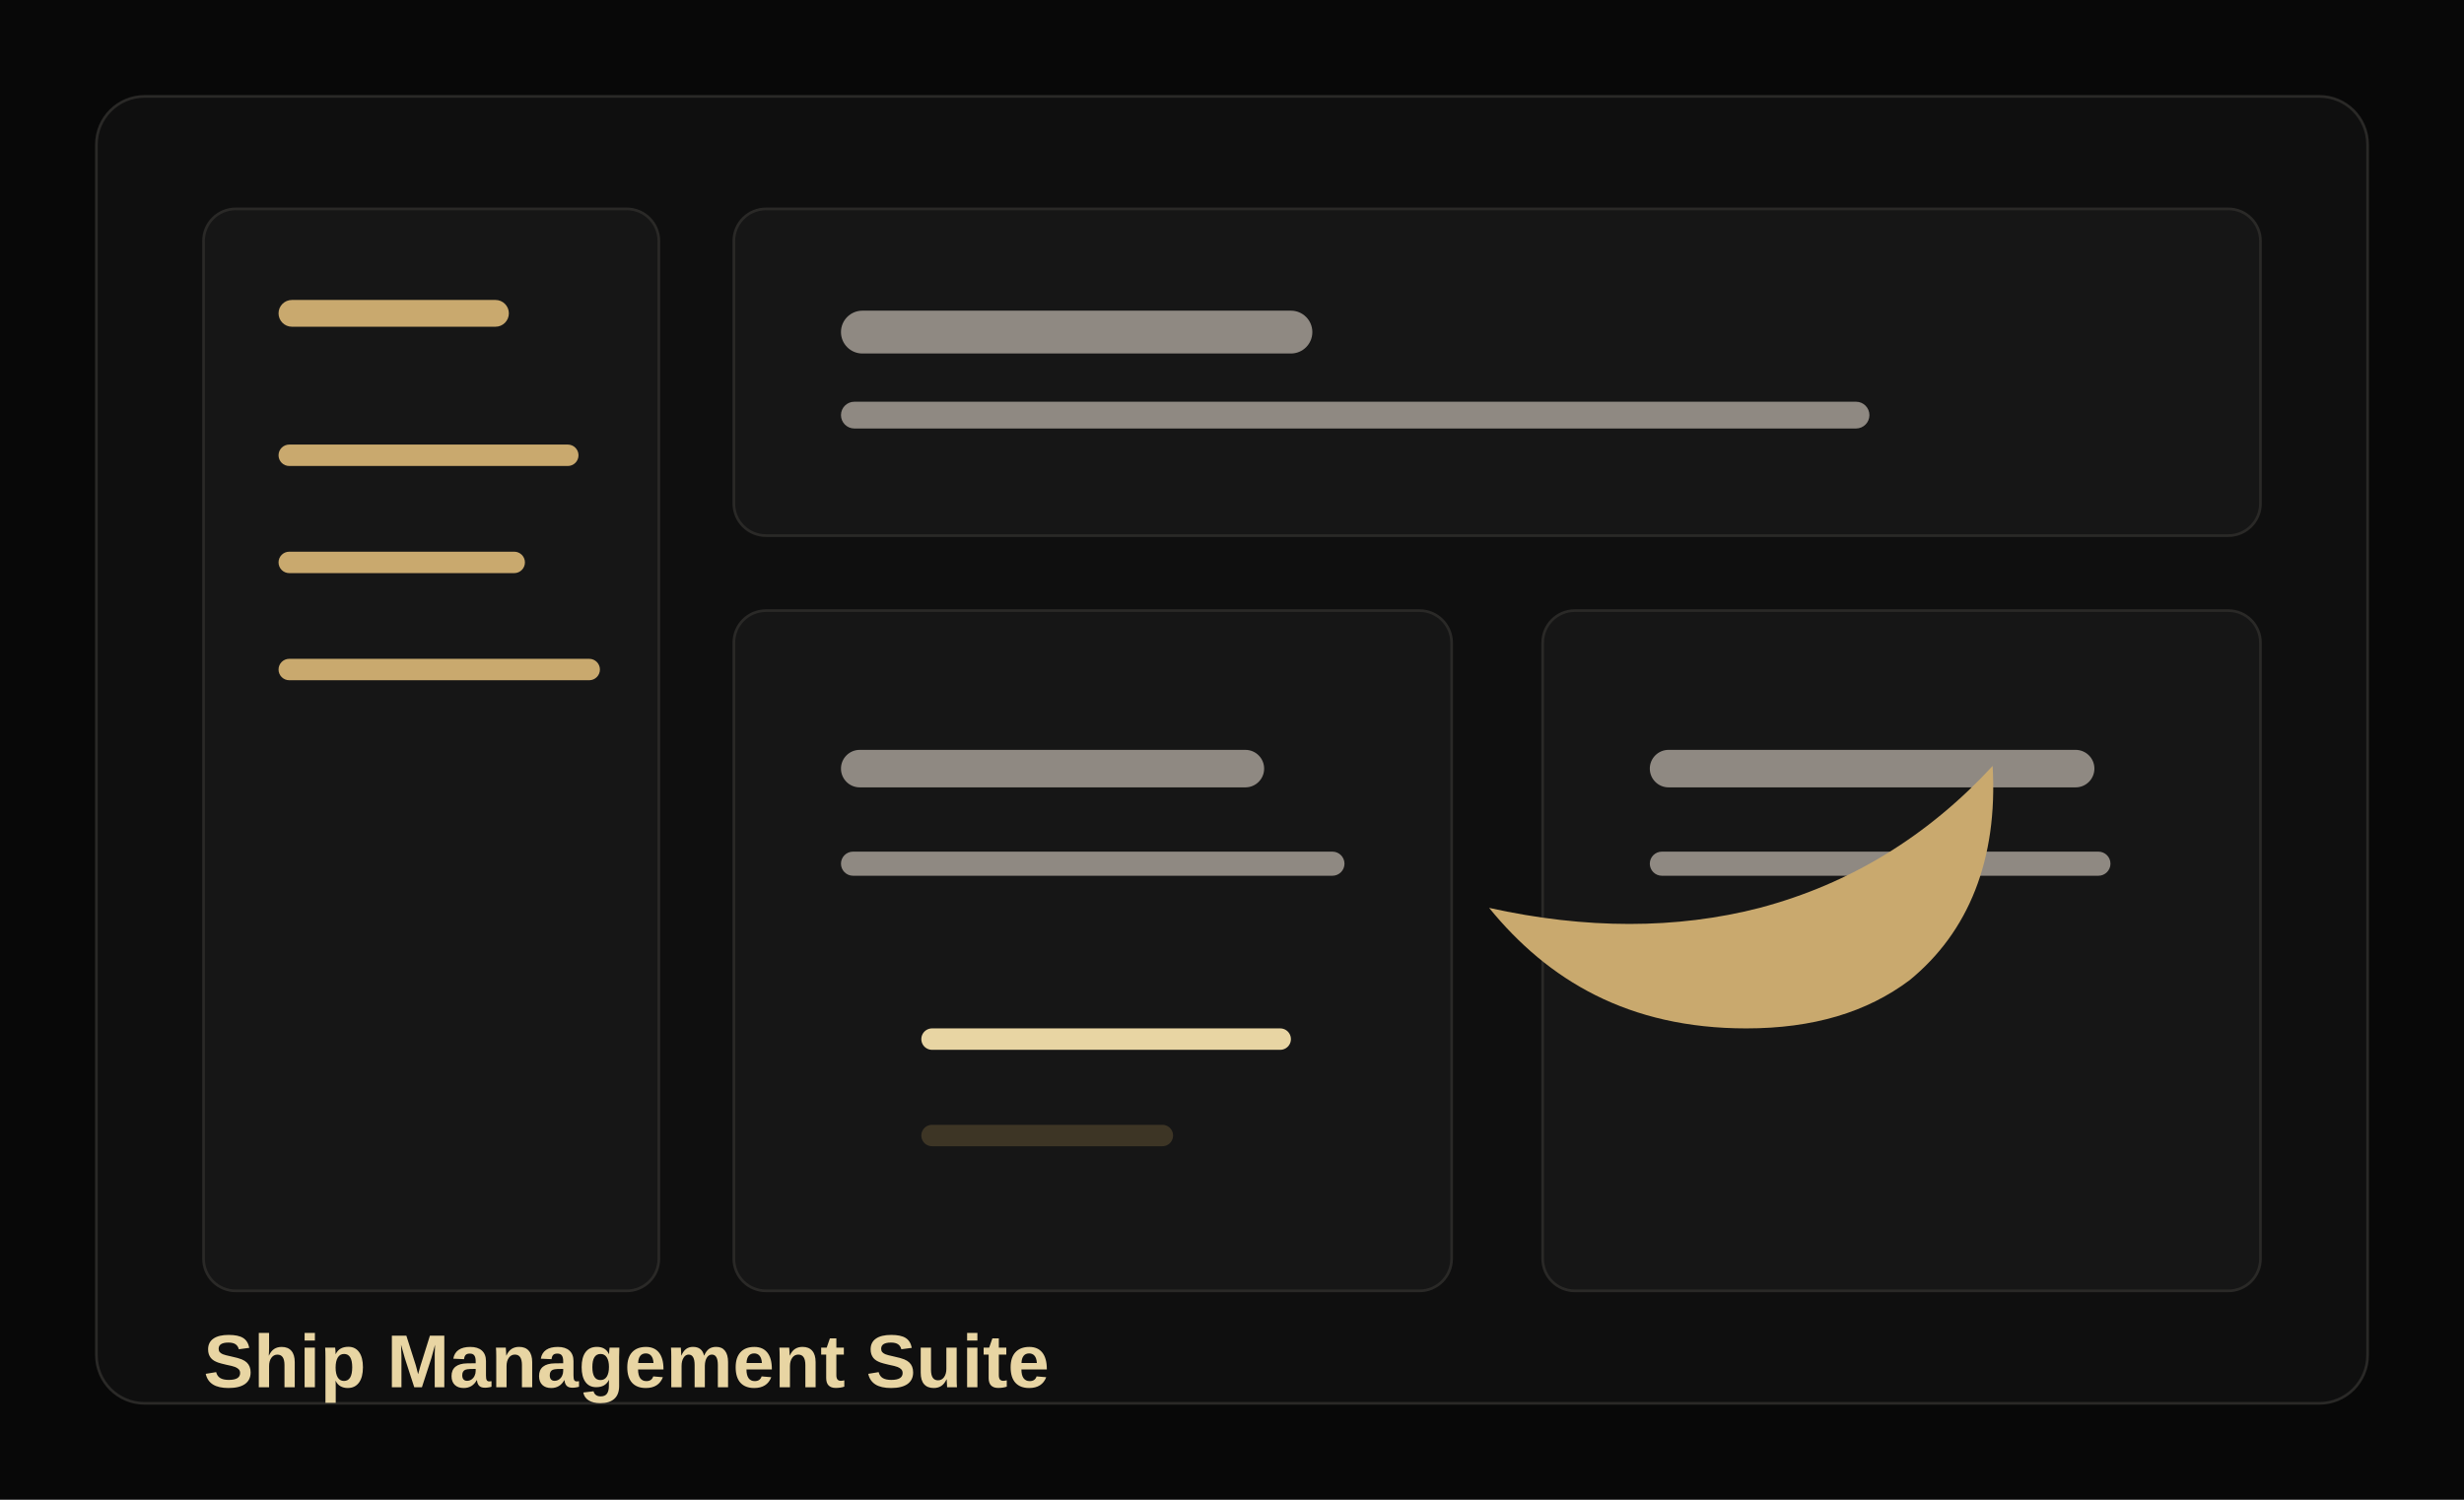
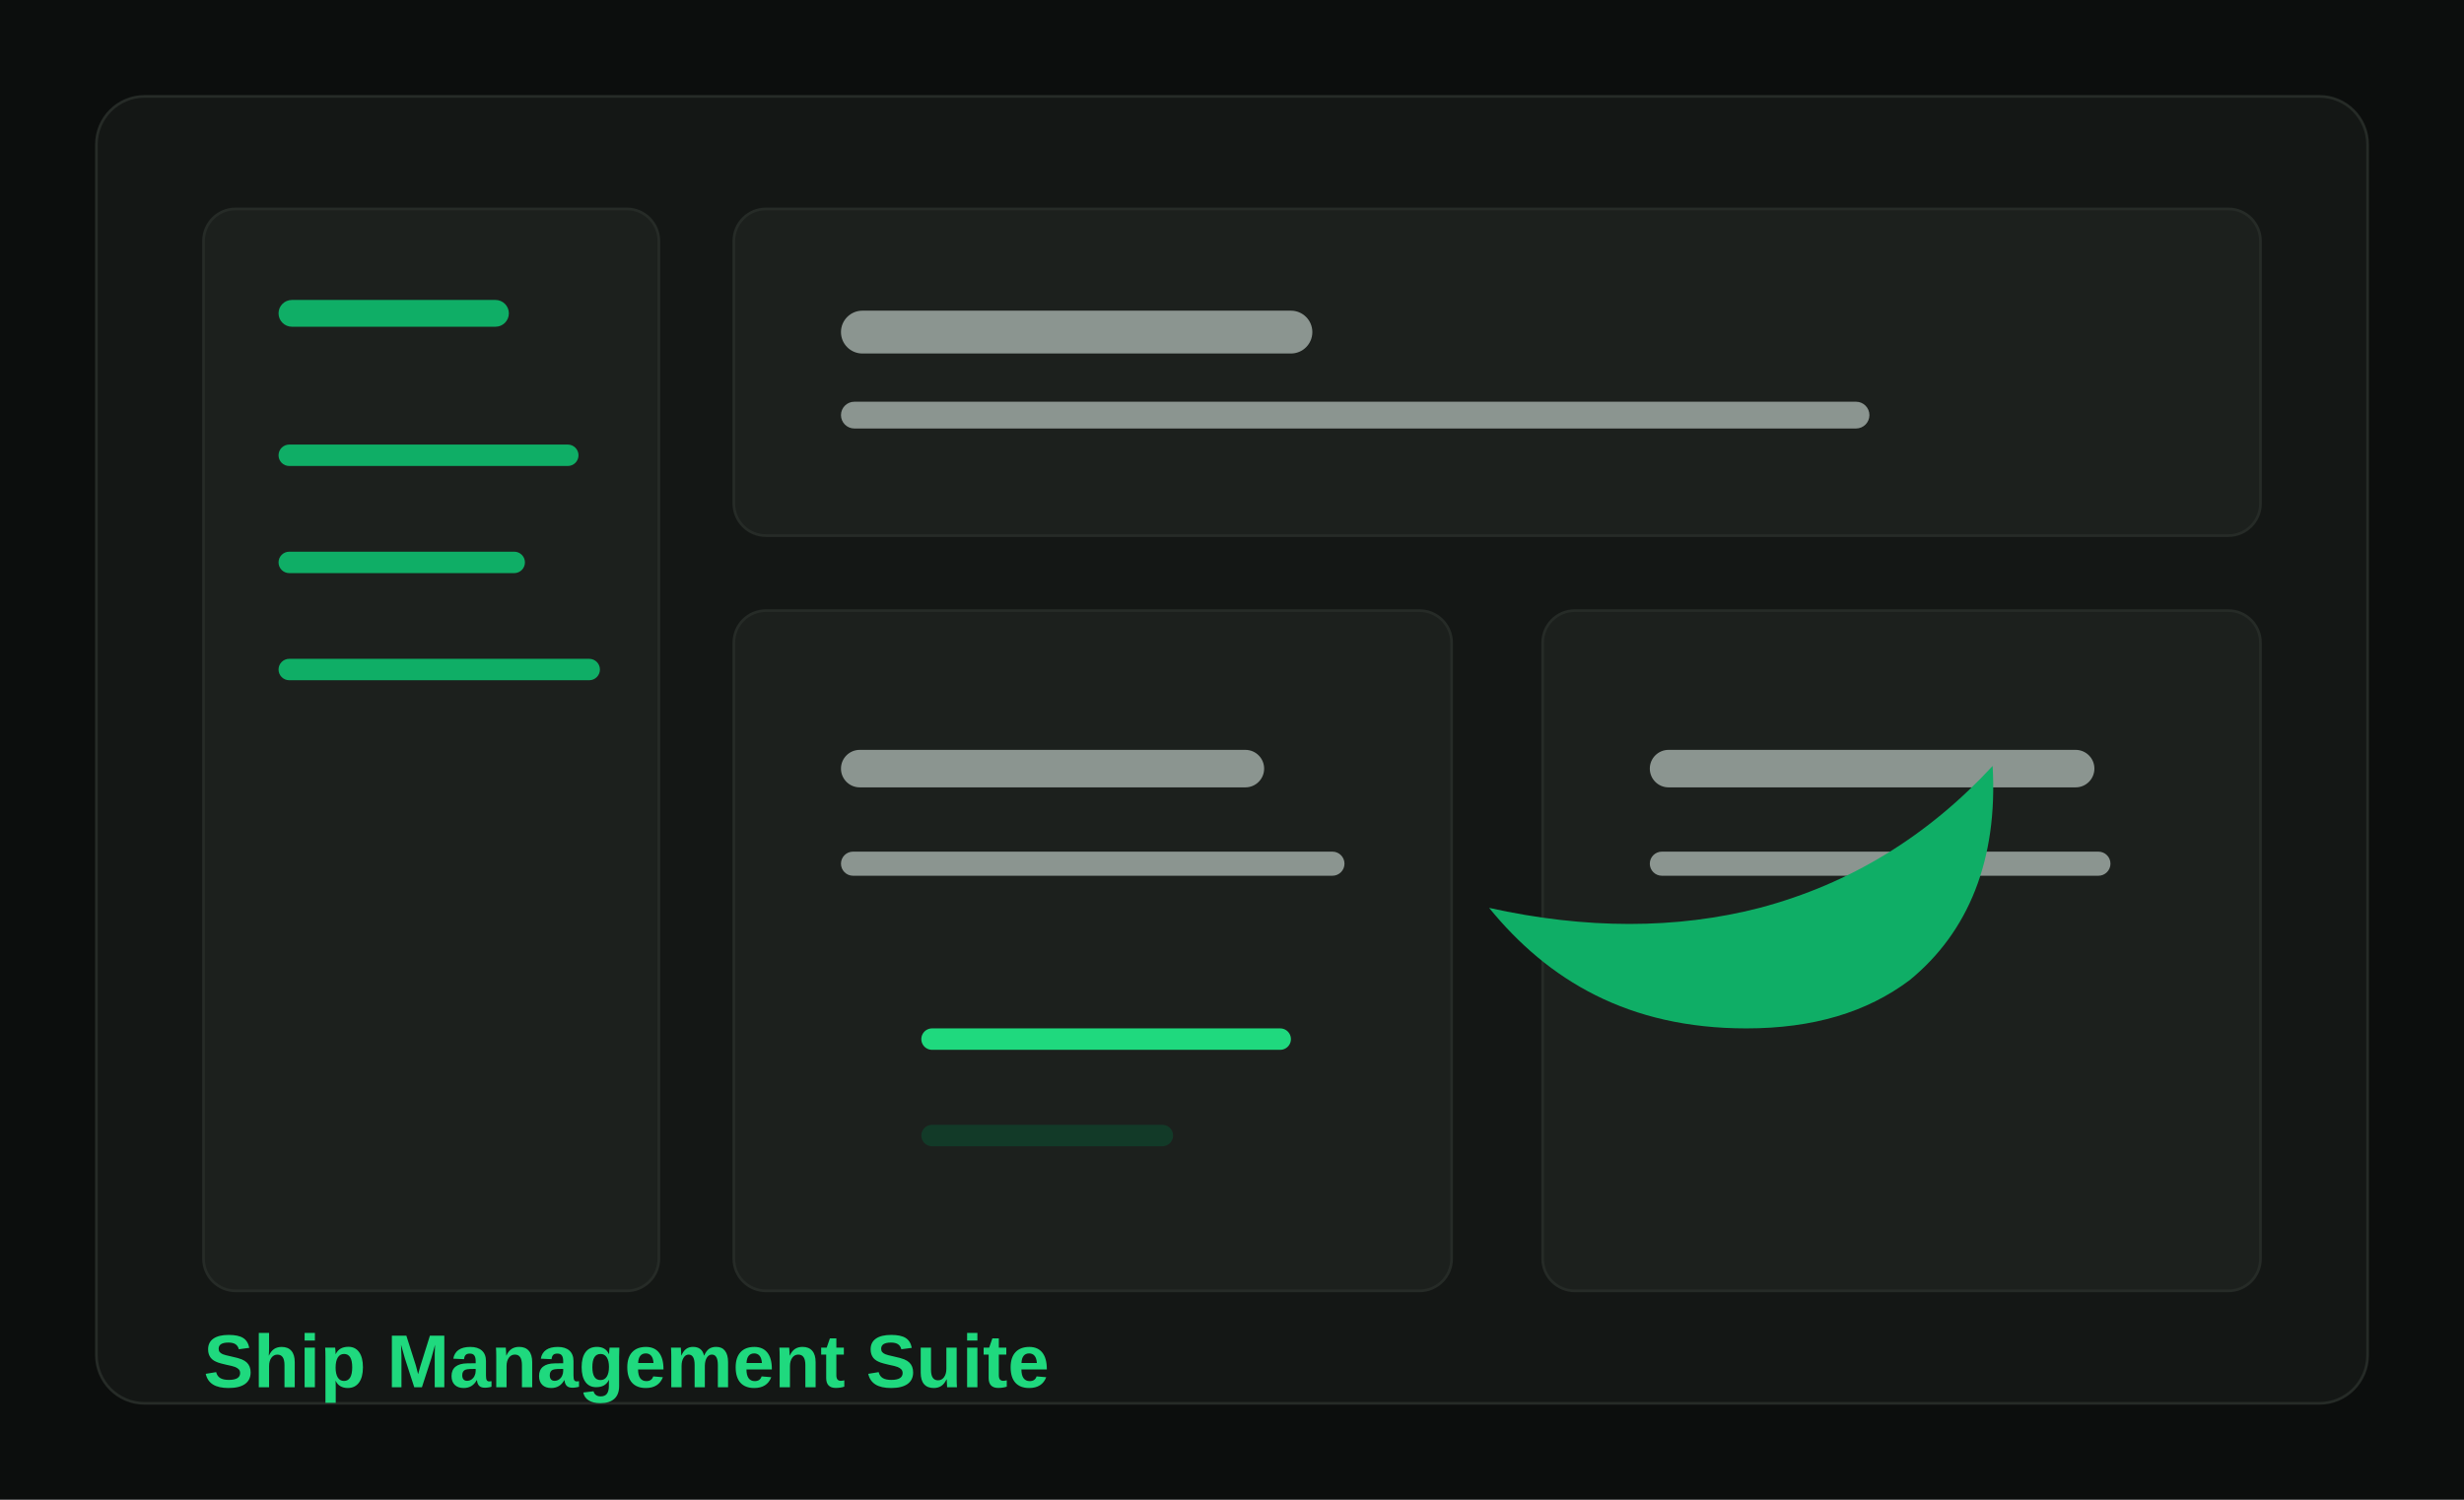
<svg xmlns="http://www.w3.org/2000/svg" width="920" height="560" viewBox="0 0 920 560" fill="none">
-   <rect width="920" height="560" fill="#080808" />
-   <rect x="36" y="36" width="848" height="488" rx="18" fill="#0F0F0F" stroke="#2A2927" />
-   <rect x="76" y="78" width="170" height="404" rx="12" fill="#161616" stroke="#2A2927" />
-   <rect x="274" y="78" width="570" height="122" rx="12" fill="#161616" stroke="#2A2927" />
-   <rect x="274" y="228" width="268" height="254" rx="12" fill="#161616" stroke="#2A2927" />
-   <rect x="576" y="228" width="268" height="254" rx="12" fill="#161616" stroke="#2A2927" />
-   <g fill="#C9A96E">
+   <rect width="920" height="560" fill="#0c0e0d" />
+   <rect x="36" y="36" width="848" height="488" rx="18" fill="#141715" stroke="#262b27" />
+   <rect x="76" y="78" width="170" height="404" rx="12" fill="#1c201d" stroke="#262b27" />
+   <rect x="274" y="78" width="570" height="122" rx="12" fill="#1c201d" stroke="#262b27" />
+   <rect x="274" y="228" width="268" height="254" rx="12" fill="#1c201d" stroke="#262b27" />
+   <rect x="576" y="228" width="268" height="254" rx="12" fill="#1c201d" stroke="#262b27" />
+   <g fill="#0fae66">
    <rect x="104" y="112" width="86" height="10" rx="5" />
    <rect x="104" y="166" width="112" height="8" rx="4" />
    <rect x="104" y="206" width="92" height="8" rx="4" />
    <rect x="104" y="246" width="120" height="8" rx="4" />
  </g>
-   <g fill="#8F8982">
+   <g fill="#8b9590">
    <rect x="314" y="116" width="176" height="16" rx="8" />
    <rect x="314" y="150" width="384" height="10" rx="5" />
    <rect x="314" y="280" width="158" height="14" rx="7" />
    <rect x="314" y="318" width="188" height="9" rx="4.5" />
    <rect x="616" y="280" width="166" height="14" rx="7" />
    <rect x="616" y="318" width="172" height="9" rx="4.5" />
  </g>
-   <path d="M652 384c-44 0-74-18-96-45 36 8 70 8 101 0 34-9 63-27 87-53 2 35-9 62-31 80-16 12-36 18-61 18z" fill="#C9A96E" />
-   <path d="M348 388h130" stroke="#E8D5A3" stroke-width="8" stroke-linecap="round" />
-   <path d="M348 424h86" stroke="#3D3525" stroke-width="8" stroke-linecap="round" />
-   <text x="76" y="518" fill="#E8D5A3" font-family="Arial, sans-serif" font-size="28" font-weight="700">Ship Management Suite</text>
+   <path d="M652 384c-44 0-74-18-96-45 36 8 70 8 101 0 34-9 63-27 87-53 2 35-9 62-31 80-16 12-36 18-61 18z" fill="#0fae66" />
+   <path d="M348 388h130" stroke="#1fd97e" stroke-width="8" stroke-linecap="round" />
+   <path d="M348 424h86" stroke="#123a28" stroke-width="8" stroke-linecap="round" />
+   <text x="76" y="518" fill="#1fd97e" font-family="Arial, sans-serif" font-size="28" font-weight="700">Ship Management Suite</text>
</svg>
